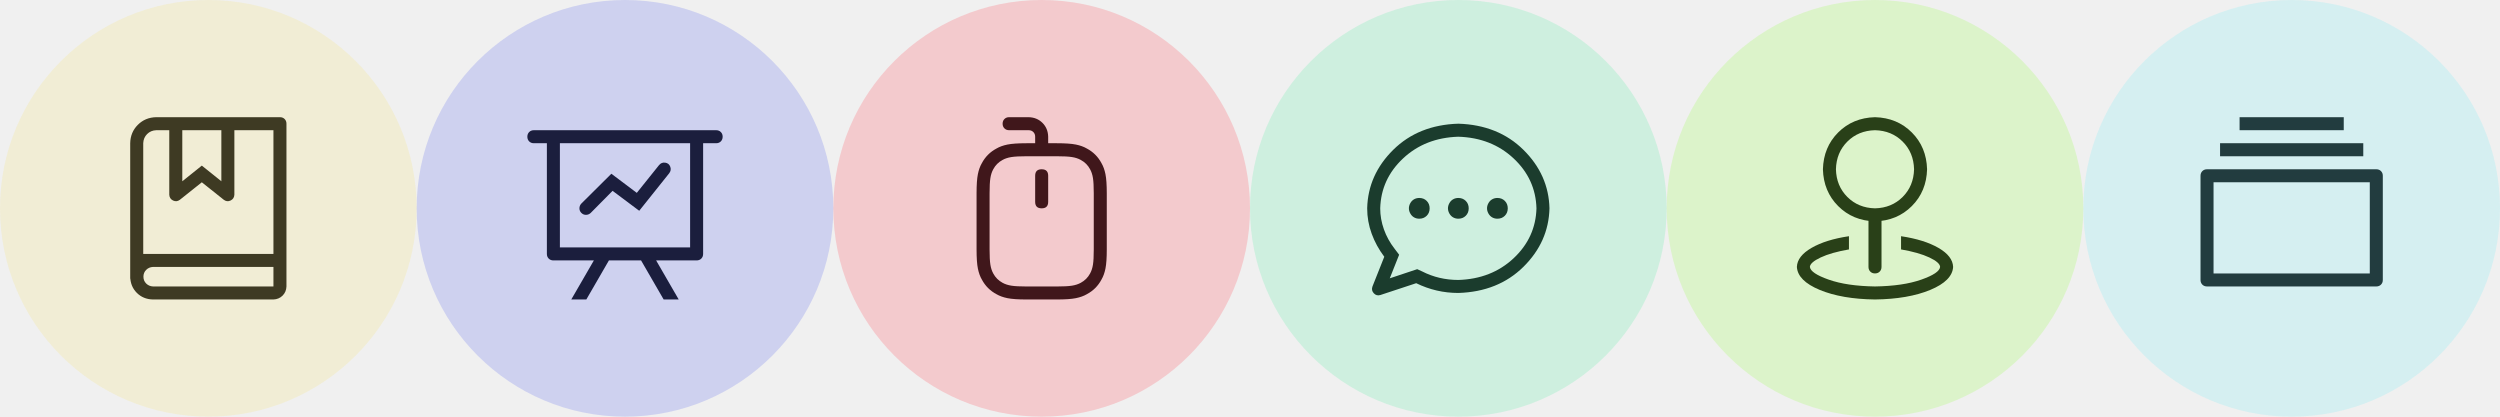
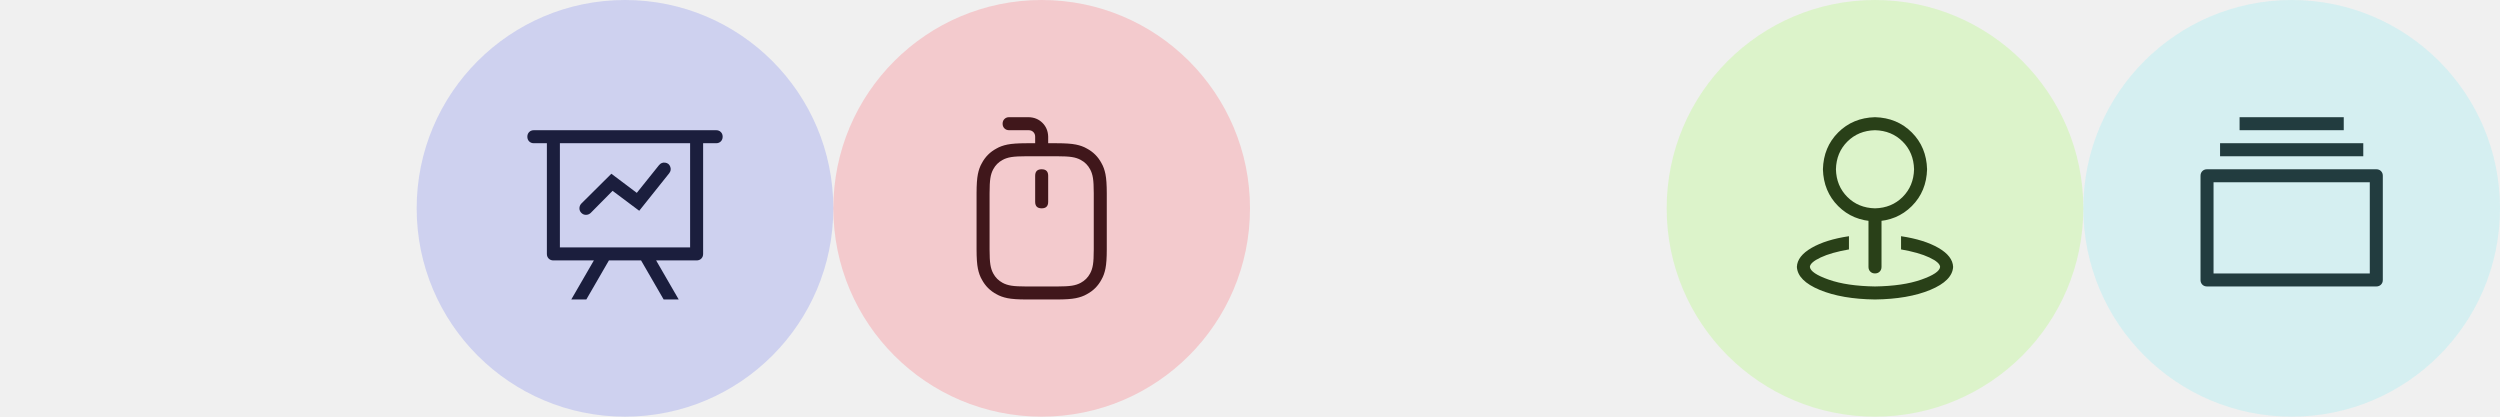
<svg xmlns="http://www.w3.org/2000/svg" width="360" height="60" viewBox="0 0 360 60" fill="none">
  <g clip-path="url(#clip0_19823_995)">
-     <path d="M20.625 36.562H39.375V18.75H22.5C21.973 18.769 21.533 18.955 21.182 19.307C20.831 19.659 20.645 20.098 20.625 20.625V36.562ZM22.5 16.875H40.312C40.586 16.875 40.811 16.963 40.987 17.138C41.162 17.314 41.25 17.539 41.25 17.812V37.5C41.25 37.774 41.162 37.998 40.987 38.174C40.811 38.35 40.586 38.438 40.312 38.438H19.688L18.75 40.137V20.625C18.769 19.57 19.136 18.686 19.849 17.974C20.562 17.261 21.446 16.895 22.5 16.875ZM22.031 38.438C21.641 38.457 21.313 38.598 21.05 38.862C20.786 39.126 20.654 39.453 20.654 39.844C20.654 40.234 20.786 40.562 21.05 40.825C21.313 41.089 21.641 41.231 22.031 41.25H39.375V38.438H22.031ZM22.031 36.562H41.25V41.25C41.231 41.778 41.045 42.217 40.693 42.568C40.341 42.919 39.902 43.105 39.375 43.125H22.031C21.094 43.106 20.317 42.788 19.703 42.172C19.087 41.557 18.77 40.781 18.75 39.844C18.769 38.906 19.087 38.13 19.703 37.515C20.318 36.9 21.094 36.583 22.031 36.562ZM26.25 18.75V26.104L29.062 23.848L31.875 26.104V18.75H26.25ZM24.375 16.875H33.75V28.037C33.731 28.427 33.55 28.706 33.208 28.872C32.866 29.038 32.539 29.004 32.227 28.77L29.062 26.25L25.898 28.77C25.586 29.004 25.259 29.038 24.917 28.872C24.575 28.706 24.394 28.427 24.375 28.037V16.875Z" fill="#08080A" fill-opacity="0.96" />
-     <circle cx="30" cy="30" r="30" fill="#F7E36D" fill-opacity="0.2" />
    <path d="M85.518 37.5H79.688C79.414 37.5 79.189 37.412 79.013 37.237C78.838 37.061 78.75 36.836 78.75 36.562V20.625H76.875C76.601 20.625 76.377 20.537 76.201 20.362C76.025 20.186 75.938 19.961 75.938 19.688C75.938 19.414 76.025 19.189 76.201 19.013C76.377 18.838 76.601 18.75 76.875 18.75H103.125C103.399 18.75 103.623 18.838 103.799 19.013C103.975 19.189 104.062 19.414 104.062 19.688C104.062 19.961 103.975 20.186 103.799 20.362C103.623 20.537 103.399 20.625 103.125 20.625H101.25V36.562C101.25 36.836 101.162 37.061 100.987 37.237C100.811 37.412 100.586 37.5 100.312 37.5H94.482L97.734 43.125H95.566L92.314 37.5H87.684L84.432 43.125H82.264L85.518 37.5ZM99.375 20.625H80.625V35.625H99.375V20.625ZM85.049 30.674C84.853 30.85 84.629 30.938 84.375 30.938C84.121 30.938 83.902 30.845 83.716 30.659C83.53 30.473 83.438 30.254 83.438 30C83.438 29.746 83.525 29.522 83.701 29.326L88.037 25.019L91.699 27.773L94.892 23.789C95.126 23.496 95.424 23.374 95.785 23.422C96.147 23.471 96.391 23.667 96.517 24.008C96.644 24.35 96.591 24.668 96.356 24.961L92.049 30.352L88.211 27.48L85.049 30.674Z" fill="#08080A" fill-opacity="0.96" />
    <circle cx="90" cy="30" r="30" fill="#4857EC" fill-opacity="0.2" />
    <path d="M147.832 22.5C146.856 22.5 146.123 22.539 145.635 22.617C145.147 22.695 144.727 22.832 144.375 23.028C143.789 23.34 143.339 23.79 143.027 24.376C142.831 24.728 142.694 25.148 142.616 25.636C142.538 26.124 142.499 26.857 142.499 27.833V35.919C142.499 36.896 142.538 37.629 142.616 38.117C142.694 38.605 142.831 39.025 143.027 39.377C143.339 39.963 143.789 40.413 144.375 40.725C144.727 40.921 145.147 41.057 145.635 41.136C146.123 41.214 146.856 41.253 147.832 41.253H152.168C153.145 41.253 153.878 41.214 154.366 41.136C154.854 41.057 155.274 40.921 155.626 40.725C156.212 40.413 156.662 39.963 156.974 39.377C157.17 39.025 157.307 38.605 157.385 38.117C157.463 37.629 157.502 36.896 157.502 35.919V27.833C157.502 26.857 157.463 26.124 157.385 25.636C157.307 25.148 157.17 24.728 156.974 24.376C156.662 23.79 156.212 23.34 155.626 23.028C155.274 22.832 154.854 22.695 154.366 22.617C153.878 22.539 153.145 22.5 152.168 22.5H147.832ZM147.832 20.625H152.168C153.38 20.625 154.298 20.688 154.923 20.815C155.548 20.942 156.075 21.133 156.505 21.386C157.423 21.874 158.127 22.578 158.615 23.496C158.868 23.926 159.059 24.453 159.186 25.078C159.313 25.703 159.376 26.621 159.376 27.832V35.918C159.376 37.13 159.313 38.048 159.186 38.673C159.059 39.298 158.868 39.825 158.615 40.255C158.127 41.173 157.423 41.877 156.505 42.365C156.075 42.618 155.548 42.809 154.923 42.936C154.298 43.062 153.38 43.126 152.168 43.126H147.832C146.621 43.126 145.703 43.062 145.078 42.936C144.453 42.809 143.926 42.618 143.496 42.365C142.578 41.877 141.874 41.173 141.386 40.255C141.132 39.825 140.942 39.298 140.815 38.673C140.688 38.048 140.625 37.13 140.625 35.918V27.832C140.625 26.621 140.688 25.703 140.815 25.078C140.942 24.453 141.132 23.926 141.386 23.496C141.874 22.578 142.578 21.874 143.496 21.386C143.926 21.133 144.453 20.942 145.078 20.815C145.703 20.688 146.621 20.625 147.832 20.625ZM150 24.375C150.625 24.375 150.938 24.688 150.938 25.312V29.062C150.938 29.688 150.625 30 150 30C149.375 30 149.063 29.688 149.063 29.062V25.312C149.063 24.688 149.375 24.375 150 24.375ZM150.938 21.562C150.938 21.836 150.85 22.061 150.674 22.237C150.498 22.412 150.274 22.5 150 22.5C149.726 22.5 149.502 22.412 149.326 22.237C149.15 22.061 149.063 21.836 149.063 21.562V19.688C149.063 19.414 148.975 19.189 148.799 19.013C148.623 18.838 148.399 18.75 148.125 18.75H145.313C145.039 18.75 144.814 18.662 144.638 18.487C144.463 18.311 144.375 18.086 144.375 17.812C144.375 17.539 144.463 17.314 144.638 17.138C144.814 16.963 145.039 16.875 145.313 16.875H148.125C148.926 16.894 149.59 17.168 150.117 17.695C150.645 18.223 150.918 18.887 150.938 19.688V21.562Z" fill="#08080A" fill-opacity="0.96" />
    <circle cx="150" cy="30" r="30" fill="#FF3344" fill-opacity="0.2" />
-     <path d="M200.127 40.078L204.082 38.76L204.786 39.083C206.387 39.903 208.126 40.313 210.001 40.313C213.185 40.216 215.836 39.176 217.955 37.193C220.073 35.211 221.172 32.813 221.251 30.001C221.173 27.188 220.074 24.791 217.955 22.808C215.835 20.826 213.184 19.786 210.001 19.688C206.817 19.786 204.166 20.826 202.047 22.808C199.928 24.791 198.83 27.188 198.751 30.001C198.751 31.017 198.927 32.023 199.279 33.019C199.631 34.015 200.148 34.953 200.831 35.831L201.476 36.681L200.127 40.078ZM198.779 42.481C198.408 42.598 198.09 42.515 197.827 42.231C197.563 41.948 197.499 41.621 197.636 41.25L199.336 36.972C198.555 35.937 197.949 34.829 197.519 33.647C197.089 32.465 196.874 31.249 196.874 29.999C196.952 26.776 198.202 23.969 200.624 21.576C203.046 19.184 206.171 17.929 209.999 17.811C213.827 17.929 216.952 19.184 219.374 21.576C221.796 23.969 223.046 26.776 223.124 29.999C223.046 33.221 221.796 36.029 219.374 38.422C216.952 40.814 213.827 42.069 209.999 42.187C207.87 42.187 205.849 41.718 203.934 40.78L198.779 42.481ZM210 31.494C209.726 31.494 209.477 31.431 209.253 31.304C209.028 31.177 208.848 30.991 208.711 30.747C208.574 30.503 208.506 30.254 208.506 30C208.506 29.746 208.574 29.497 208.711 29.253C208.848 29.008 209.028 28.823 209.253 28.696C209.477 28.569 209.726 28.506 210 28.506C210.43 28.506 210.787 28.647 211.07 28.93C211.353 29.213 211.494 29.57 211.494 30C211.494 30.43 211.353 30.787 211.07 31.07C210.787 31.353 210.43 31.494 210 31.494ZM215.625 31.494C215.351 31.494 215.102 31.431 214.878 31.304C214.653 31.177 214.473 30.991 214.336 30.747C214.199 30.503 214.131 30.254 214.131 30C214.131 29.746 214.199 29.497 214.336 29.253C214.473 29.008 214.653 28.823 214.878 28.696C215.102 28.569 215.351 28.506 215.625 28.506C216.055 28.506 216.412 28.647 216.695 28.93C216.978 29.213 217.119 29.57 217.119 30C217.119 30.43 216.978 30.787 216.695 31.07C216.412 31.353 216.055 31.494 215.625 31.494ZM204.375 31.494C204.101 31.494 203.852 31.431 203.628 31.304C203.403 31.177 203.223 30.991 203.086 30.747C202.949 30.503 202.881 30.254 202.881 30C202.881 29.746 202.949 29.497 203.086 29.253C203.223 29.008 203.403 28.823 203.628 28.696C203.852 28.569 204.101 28.506 204.375 28.506C204.805 28.506 205.162 28.647 205.445 28.93C205.728 29.213 205.869 29.57 205.869 30C205.869 30.43 205.728 30.787 205.445 31.07C205.162 31.353 204.805 31.494 204.375 31.494Z" fill="#08080A" fill-opacity="0.96" />
-     <circle cx="210" cy="30" r="30" fill="#48EC9D" fill-opacity="0.2" />
    <path d="M270 30C271.602 29.961 272.93 29.414 273.984 28.359C275.039 27.305 275.586 25.977 275.625 24.375C275.586 22.773 275.039 21.445 273.984 20.391C272.93 19.336 271.602 18.789 270 18.75C268.398 18.789 267.07 19.336 266.016 20.391C264.961 21.445 264.414 22.773 264.375 24.375C264.414 25.977 264.961 27.305 266.016 28.359C267.07 29.414 268.398 29.961 270 30ZM270 31.875C267.871 31.816 266.104 31.084 264.697 29.677C263.291 28.271 262.559 26.504 262.5 24.375C262.559 22.246 263.291 20.479 264.697 19.073C266.104 17.666 267.871 16.934 270 16.875C272.129 16.934 273.896 17.666 275.302 19.073C276.709 20.479 277.441 22.246 277.5 24.375C277.441 26.504 276.709 28.271 275.302 29.677C273.896 31.084 272.129 31.816 270 31.875ZM270 30C270.274 30 270.498 30.088 270.674 30.263C270.85 30.439 270.938 30.664 270.938 30.938V38.438C270.938 38.711 270.85 38.936 270.674 39.112C270.498 39.287 270.274 39.375 270 39.375C269.726 39.375 269.502 39.287 269.326 39.112C269.15 38.936 269.062 38.711 269.062 38.438V30.938C269.062 30.664 269.15 30.439 269.326 30.263C269.502 30.088 269.726 30 270 30ZM266.25 34.013V35.917C264.551 36.211 263.193 36.596 262.178 37.074C261.162 37.553 260.644 38.007 260.625 38.437C260.684 39.042 261.587 39.653 263.335 40.267C265.083 40.883 267.305 41.21 270 41.249C272.696 41.21 274.917 40.883 276.665 40.267C278.412 39.653 279.316 39.042 279.375 38.437C279.356 38.007 278.838 37.553 277.823 37.074C276.807 36.596 275.449 36.211 273.75 35.917V34.013C275.977 34.345 277.774 34.907 279.141 35.698C280.507 36.489 281.211 37.403 281.25 38.438C281.172 39.766 280.073 40.869 277.954 41.748C275.834 42.627 273.183 43.086 270 43.125C266.816 43.086 264.165 42.627 262.046 41.748C259.927 40.869 258.829 39.766 258.75 38.438C258.789 37.403 259.493 36.489 260.859 35.698C262.226 34.907 264.023 34.345 266.25 34.013Z" fill="#08080A" fill-opacity="0.96" />
    <circle cx="270" cy="30" r="30" fill="#8DFF33" fill-opacity="0.2" />
    <path d="M318.75 26.25V39.375H341.25V26.25H318.75ZM317.812 24.375H342.188C342.461 24.375 342.686 24.463 342.862 24.638C343.037 24.814 343.125 25.039 343.125 25.312V40.312C343.125 40.586 343.037 40.811 342.862 40.987C342.686 41.162 342.461 41.25 342.188 41.25H317.812C317.539 41.25 317.314 41.162 317.138 40.987C316.963 40.811 316.875 40.586 316.875 40.312V25.312C316.875 25.039 316.963 24.814 317.138 24.638C317.314 24.463 317.539 24.375 317.812 24.375ZM319.688 20.625H340.312V22.5H319.688V20.625ZM322.5 16.875H337.5V18.75H322.5V16.875Z" fill="#08080A" fill-opacity="0.96" />
    <circle cx="330" cy="30" r="30" fill="#6DEFF7" fill-opacity="0.2" />
  </g>
  <defs>
    <clipPath id="clip0_19823_995">
      <rect width="360" height="60" fill="white" />
    </clipPath>
  </defs>
</svg>
